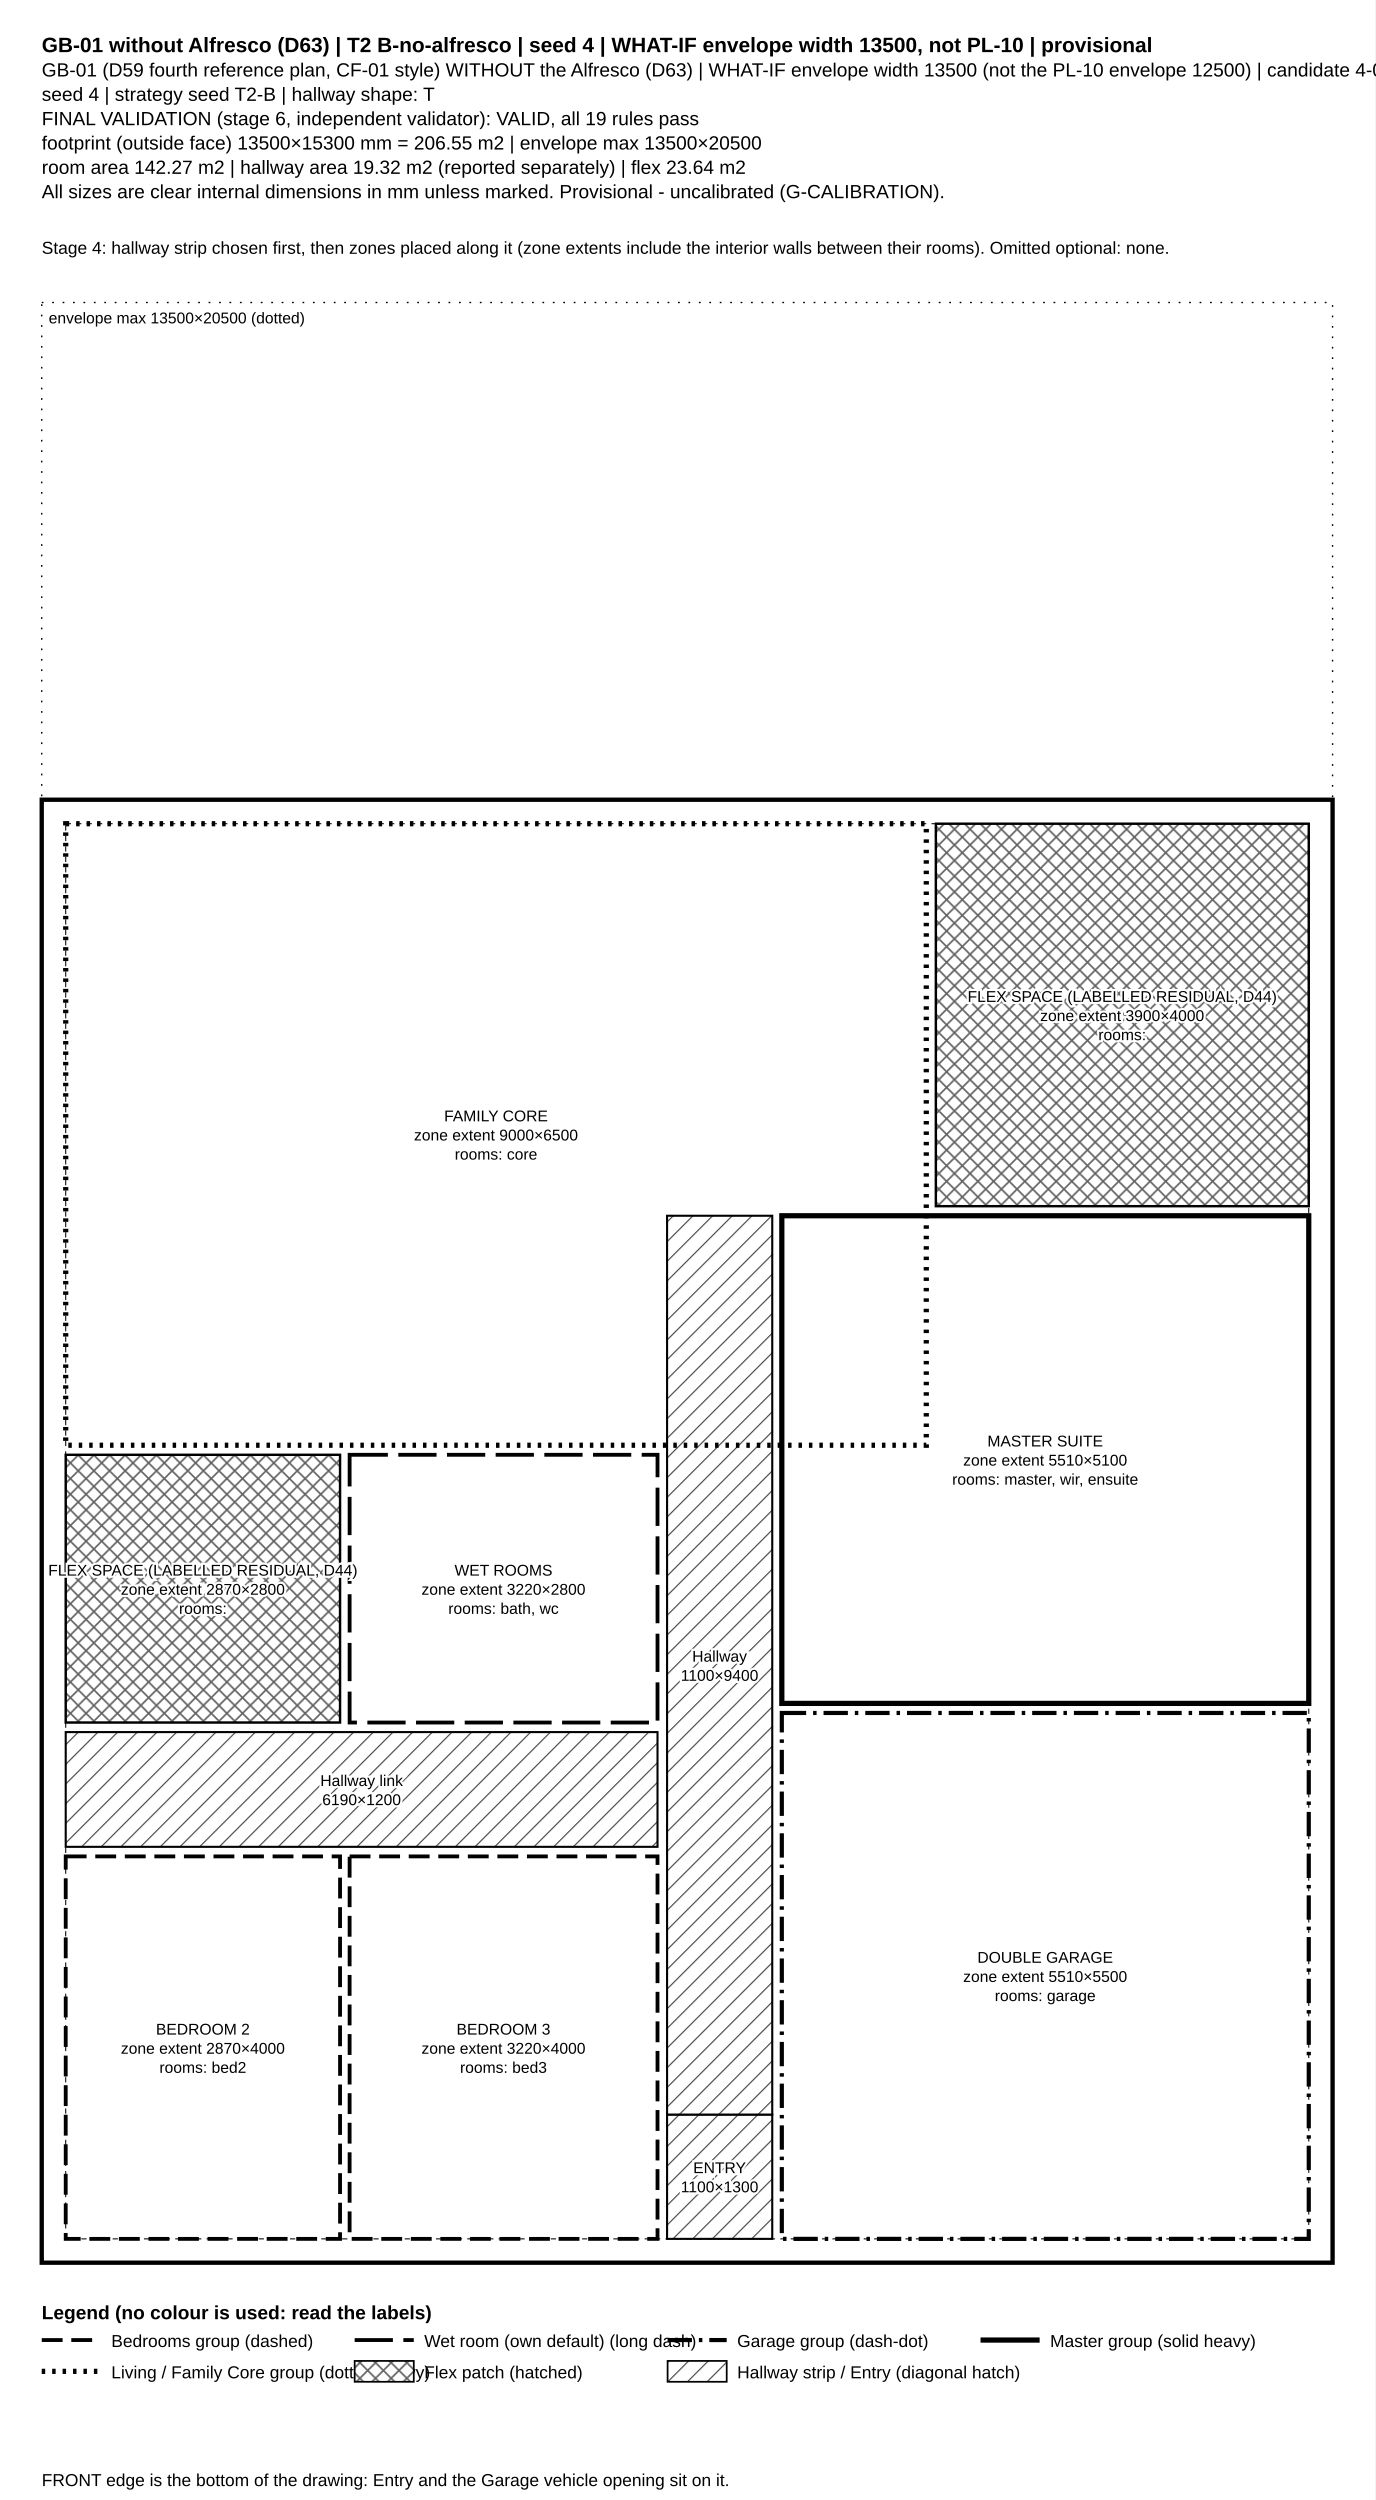
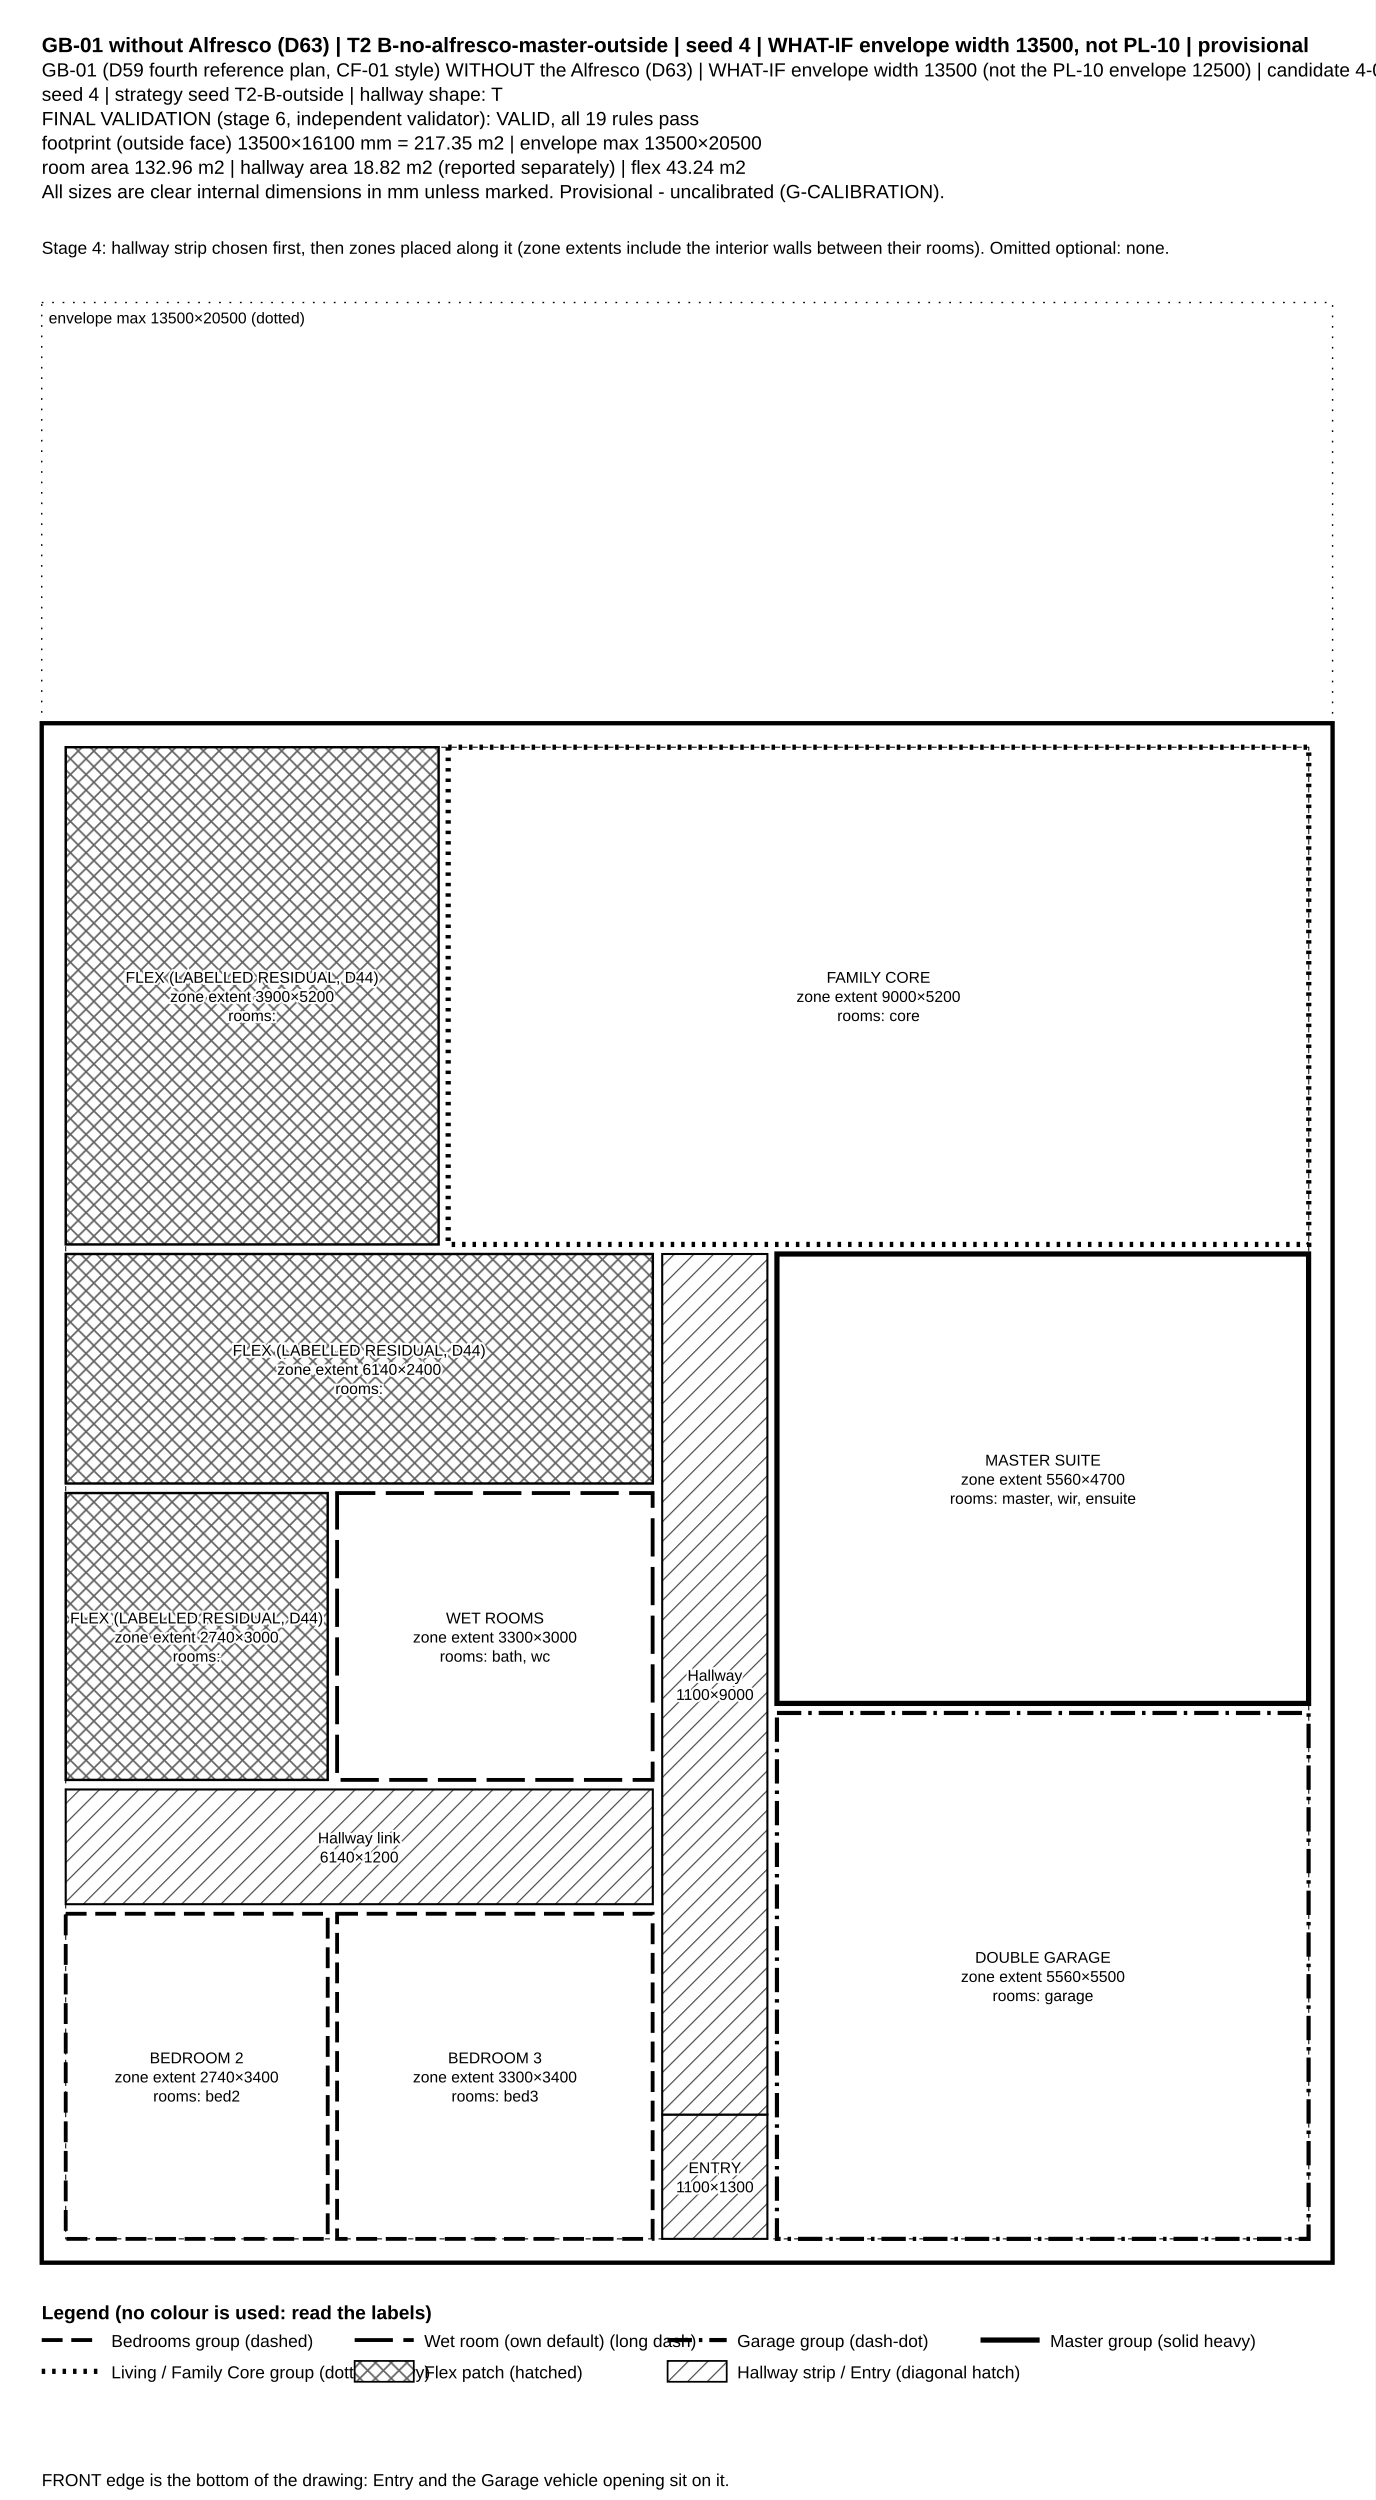
<svg xmlns="http://www.w3.org/2000/svg" width="791" height="1438" viewBox="0 0 791 1438" font-family="Arial, Helvetica, sans-serif">
  <rect width="100%" height="100%" fill="#fff" />
  <defs>
    <pattern id="hall" width="8" height="8" patternUnits="userSpaceOnUse" patternTransform="rotate(45)">
      <rect width="8" height="8" fill="#fff" />
      <line x1="0" y1="0" x2="0" y2="8" stroke="#555" stroke-width="1.4" />
    </pattern>
    <pattern id="flex" width="9" height="9" patternUnits="userSpaceOnUse">
      <rect width="9" height="9" fill="#fff" />
      <path d="M0 0L9 9M9 0L0 9" stroke="#666" stroke-width="1" />
    </pattern>
    <pattern id="wall" width="4" height="4" patternUnits="userSpaceOnUse">
      <rect width="4" height="4" fill="#222" />
    </pattern>
  </defs>
-   <text x="24" y="30" font-size="12" font-weight="bold" fill="#000">GB-01 without Alfresco (D63) | T2 B-no-alfresco | seed 4 | WHAT-IF envelope width 13500, not PL-10 | provisional</text>
+   <text x="24" y="30" font-size="12" font-weight="bold" fill="#000">GB-01 without Alfresco (D63) | T2 B-no-alfresco-master-outside | seed 4 | WHAT-IF envelope width 13500, not PL-10 | provisional</text>
  <text x="24" y="44" font-size="11" font-weight="normal" fill="#000">GB-01 (D59 fourth reference plan, CF-01 style) WITHOUT the Alfresco (D63) | WHAT-IF envelope width 13500 (not the PL-10 envelope 12500)   |   candidate 4-0   |   STAGE 4 of the real generator output</text>
-   <text x="24" y="58" font-size="11" font-weight="normal" fill="#000">seed 4   |   strategy seed T2-B   |   hallway shape: T</text>
+   <text x="24" y="58" font-size="11" font-weight="normal" fill="#000">seed 4   |   strategy seed T2-B-outside   |   hallway shape: T</text>
  <text x="24" y="72" font-size="11" font-weight="normal" fill="#000">FINAL VALIDATION (stage 6, independent validator): VALID, all 19 rules pass</text>
-   <text x="24" y="86" font-size="11" font-weight="normal" fill="#000">footprint (outside face) 13500×15300 mm = 206.55 m2 | envelope max 13500×20500</text>
-   <text x="24" y="100" font-size="11" font-weight="normal" fill="#000">room area 142.27 m2 | hallway area 19.32 m2 (reported separately) | flex 23.64 m2</text>
+   <text x="24" y="86" font-size="11" font-weight="normal" fill="#000">footprint (outside face) 13500×16100 mm = 217.35 m2 | envelope max 13500×20500</text>
+   <text x="24" y="100" font-size="11" font-weight="normal" fill="#000">room area 132.96 m2 | hallway area 18.82 m2 (reported separately) | flex 43.24 m2</text>
  <text x="24" y="114" font-size="11" font-weight="normal" fill="#000">All sizes are clear internal dimensions in mm unless marked. Provisional - uncalibrated (G-CALIBRATION).</text>
  <rect x="24.0" y="174.0" width="742.5" height="1127.5" fill="none" stroke="#000" stroke-width="0.8" stroke-dasharray="1 5" />
  <text x="28" y="186" font-size="9">envelope max 13500×20500 (dotted)</text>
-   <rect x="24.0" y="460.0" width="742.5" height="841.5" fill="none" stroke="#000" stroke-width="2.5" />
-   <rect x="37.8" y="473.8" width="715.0" height="814.0" fill="none" stroke="#000" stroke-width="0.6" stroke-dasharray="3 3" />
-   <rect x="383.7" y="1216.3" width="60.5" height="71.5" fill="url(#hall)" stroke="#000" stroke-width="1.2" />
-   <text x="413.9" y="1250.0" font-size="9" text-anchor="middle" fill="#000" stroke="#fff" stroke-width="2.5" paint-order="stroke">ENTRY</text>
-   <text x="413.9" y="1261.0" font-size="9" text-anchor="middle" fill="#000" stroke="#fff" stroke-width="2.5" paint-order="stroke">1100×1300</text>
-   <rect x="383.7" y="699.3" width="60.5" height="517.0" fill="url(#hall)" stroke="#000" stroke-width="1.2" />
-   <text x="413.9" y="955.8" font-size="9" text-anchor="middle" fill="#000" stroke="#fff" stroke-width="2.5" paint-order="stroke">Hallway</text>
-   <text x="413.9" y="966.8" font-size="9" text-anchor="middle" fill="#000" stroke="#fff" stroke-width="2.5" paint-order="stroke">1100×9400</text>
-   <rect x="37.8" y="996.3" width="340.4" height="66.0" fill="url(#hall)" stroke="#000" stroke-width="1.2" />
-   <text x="208.0" y="1027.3" font-size="9" text-anchor="middle" fill="#000" stroke="#fff" stroke-width="2.5" paint-order="stroke">Hallway link</text>
-   <text x="208.0" y="1038.3" font-size="9" text-anchor="middle" fill="#000" stroke="#fff" stroke-width="2.5" paint-order="stroke">6190×1200</text>
-   <rect x="37.8" y="1067.8" width="157.8" height="220.0" fill="none" stroke="#000" stroke-width="2.2" stroke-dasharray="12 5" />
-   <text x="116.7" y="1170.3" font-size="9" text-anchor="middle" fill="#000" stroke="#fff" stroke-width="2.5" paint-order="stroke">BEDROOM 2</text>
-   <text x="116.7" y="1181.3" font-size="9" text-anchor="middle" fill="#000" stroke="#fff" stroke-width="2.5" paint-order="stroke">zone extent 2870×4000</text>
-   <text x="116.7" y="1192.3" font-size="9" text-anchor="middle" fill="#000" stroke="#fff" stroke-width="2.5" paint-order="stroke">rooms: bed2</text>
-   <rect x="201.1" y="1067.8" width="177.1" height="220.0" fill="none" stroke="#000" stroke-width="2.2" stroke-dasharray="12 5" />
-   <text x="289.6" y="1170.3" font-size="9" text-anchor="middle" fill="#000" stroke="#fff" stroke-width="2.5" paint-order="stroke">BEDROOM 3</text>
-   <text x="289.6" y="1181.3" font-size="9" text-anchor="middle" fill="#000" stroke="#fff" stroke-width="2.5" paint-order="stroke">zone extent 3220×4000</text>
-   <text x="289.6" y="1192.3" font-size="9" text-anchor="middle" fill="#000" stroke="#fff" stroke-width="2.5" paint-order="stroke">rooms: bed3</text>
-   <rect x="201.1" y="836.8" width="177.1" height="154.0" fill="none" stroke="#000" stroke-width="2.2" stroke-dasharray="22 6" />
-   <text x="289.6" y="906.3" font-size="9" text-anchor="middle" fill="#000" stroke="#fff" stroke-width="2.5" paint-order="stroke">WET ROOMS</text>
-   <text x="289.6" y="917.3" font-size="9" text-anchor="middle" fill="#000" stroke="#fff" stroke-width="2.5" paint-order="stroke">zone extent 3220×2800</text>
-   <text x="289.6" y="928.3" font-size="9" text-anchor="middle" fill="#000" stroke="#fff" stroke-width="2.5" paint-order="stroke">rooms: bath, wc</text>
-   <rect x="449.7" y="985.3" width="303.1" height="302.5" fill="none" stroke="#000" stroke-width="2.4" stroke-dasharray="14 4 2 4" />
-   <text x="601.2" y="1129.0" font-size="9" text-anchor="middle" fill="#000" stroke="#fff" stroke-width="2.5" paint-order="stroke">DOUBLE GARAGE</text>
-   <text x="601.2" y="1140.0" font-size="9" text-anchor="middle" fill="#000" stroke="#fff" stroke-width="2.5" paint-order="stroke">zone extent 5510×5500</text>
-   <text x="601.2" y="1151.0" font-size="9" text-anchor="middle" fill="#000" stroke="#fff" stroke-width="2.5" paint-order="stroke">rooms: garage</text>
-   <rect x="449.7" y="699.3" width="303.1" height="280.5" fill="none" stroke="#000" stroke-width="3" />
-   <text x="601.2" y="832.0" font-size="9" text-anchor="middle" fill="#000" stroke="#fff" stroke-width="2.5" paint-order="stroke">MASTER SUITE</text>
-   <text x="601.2" y="843.0" font-size="9" text-anchor="middle" fill="#000" stroke="#fff" stroke-width="2.5" paint-order="stroke">zone extent 5510×5100</text>
-   <text x="601.2" y="854.0" font-size="9" text-anchor="middle" fill="#000" stroke="#fff" stroke-width="2.5" paint-order="stroke">rooms: master, wir, ensuite</text>
-   <rect x="37.8" y="473.8" width="495.0" height="357.5" fill="none" stroke="#000" stroke-width="3" stroke-dasharray="2 4" />
-   <text x="285.3" y="645.0" font-size="9" text-anchor="middle" fill="#000" stroke="#fff" stroke-width="2.5" paint-order="stroke">FAMILY CORE</text>
-   <text x="285.3" y="656.0" font-size="9" text-anchor="middle" fill="#000" stroke="#fff" stroke-width="2.5" paint-order="stroke">zone extent 9000×6500</text>
-   <text x="285.3" y="667.0" font-size="9" text-anchor="middle" fill="#000" stroke="#fff" stroke-width="2.5" paint-order="stroke">rooms: core</text>
-   <rect x="37.8" y="836.8" width="157.8" height="154.0" fill="url(#flex)" stroke="#000" stroke-width="1.4" />
-   <text x="116.7" y="906.3" font-size="9" text-anchor="middle" fill="#000" stroke="#fff" stroke-width="2.5" paint-order="stroke">FLEX SPACE (LABELLED RESIDUAL, D44)</text>
-   <text x="116.7" y="917.3" font-size="9" text-anchor="middle" fill="#000" stroke="#fff" stroke-width="2.5" paint-order="stroke">zone extent 2870×2800</text>
-   <text x="116.7" y="928.3" font-size="9" text-anchor="middle" fill="#000" stroke="#fff" stroke-width="2.5" paint-order="stroke">rooms: </text>
-   <rect x="538.3" y="473.8" width="214.5" height="220.0" fill="url(#flex)" stroke="#000" stroke-width="1.4" />
-   <text x="645.5" y="576.3" font-size="9" text-anchor="middle" fill="#000" stroke="#fff" stroke-width="2.5" paint-order="stroke">FLEX SPACE (LABELLED RESIDUAL, D44)</text>
-   <text x="645.5" y="587.3" font-size="9" text-anchor="middle" fill="#000" stroke="#fff" stroke-width="2.5" paint-order="stroke">zone extent 3900×4000</text>
-   <text x="645.5" y="598.3" font-size="9" text-anchor="middle" fill="#000" stroke="#fff" stroke-width="2.5" paint-order="stroke">rooms: </text>
+   <rect x="24.0" y="416.0" width="742.5" height="885.5" fill="none" stroke="#000" stroke-width="2.5" />
+   <rect x="37.8" y="429.8" width="715.0" height="858.0" fill="none" stroke="#000" stroke-width="0.6" stroke-dasharray="3 3" />
+   <rect x="380.9" y="1216.3" width="60.5" height="71.5" fill="url(#hall)" stroke="#000" stroke-width="1.2" />
+   <text x="411.2" y="1250.0" font-size="9" text-anchor="middle" fill="#000" stroke="#fff" stroke-width="2.5" paint-order="stroke">ENTRY</text>
+   <text x="411.2" y="1261.0" font-size="9" text-anchor="middle" fill="#000" stroke="#fff" stroke-width="2.5" paint-order="stroke">1100×1300</text>
+   <rect x="380.9" y="721.3" width="60.5" height="495.0" fill="url(#hall)" stroke="#000" stroke-width="1.2" />
+   <text x="411.2" y="966.8" font-size="9" text-anchor="middle" fill="#000" stroke="#fff" stroke-width="2.5" paint-order="stroke">Hallway</text>
+   <text x="411.2" y="977.8" font-size="9" text-anchor="middle" fill="#000" stroke="#fff" stroke-width="2.5" paint-order="stroke">1100×9000</text>
+   <rect x="37.8" y="1029.3" width="337.7" height="66.0" fill="url(#hall)" stroke="#000" stroke-width="1.2" />
+   <text x="206.6" y="1060.3" font-size="9" text-anchor="middle" fill="#000" stroke="#fff" stroke-width="2.5" paint-order="stroke">Hallway link</text>
+   <text x="206.6" y="1071.3" font-size="9" text-anchor="middle" fill="#000" stroke="#fff" stroke-width="2.5" paint-order="stroke">6140×1200</text>
+   <rect x="37.8" y="1100.8" width="150.7" height="187.0" fill="none" stroke="#000" stroke-width="2.2" stroke-dasharray="12 5" />
+   <text x="113.1" y="1186.8" font-size="9" text-anchor="middle" fill="#000" stroke="#fff" stroke-width="2.5" paint-order="stroke">BEDROOM 2</text>
+   <text x="113.1" y="1197.8" font-size="9" text-anchor="middle" fill="#000" stroke="#fff" stroke-width="2.5" paint-order="stroke">zone extent 2740×3400</text>
+   <text x="113.1" y="1208.8" font-size="9" text-anchor="middle" fill="#000" stroke="#fff" stroke-width="2.5" paint-order="stroke">rooms: bed2</text>
+   <rect x="193.9" y="1100.8" width="181.5" height="187.0" fill="none" stroke="#000" stroke-width="2.2" stroke-dasharray="12 5" />
+   <text x="284.7" y="1186.8" font-size="9" text-anchor="middle" fill="#000" stroke="#fff" stroke-width="2.5" paint-order="stroke">BEDROOM 3</text>
+   <text x="284.7" y="1197.8" font-size="9" text-anchor="middle" fill="#000" stroke="#fff" stroke-width="2.5" paint-order="stroke">zone extent 3300×3400</text>
+   <text x="284.7" y="1208.8" font-size="9" text-anchor="middle" fill="#000" stroke="#fff" stroke-width="2.5" paint-order="stroke">rooms: bed3</text>
+   <rect x="193.9" y="858.8" width="181.5" height="165.0" fill="none" stroke="#000" stroke-width="2.2" stroke-dasharray="22 6" />
+   <text x="284.7" y="933.8" font-size="9" text-anchor="middle" fill="#000" stroke="#fff" stroke-width="2.5" paint-order="stroke">WET ROOMS</text>
+   <text x="284.7" y="944.8" font-size="9" text-anchor="middle" fill="#000" stroke="#fff" stroke-width="2.5" paint-order="stroke">zone extent 3300×3000</text>
+   <text x="284.7" y="955.8" font-size="9" text-anchor="middle" fill="#000" stroke="#fff" stroke-width="2.5" paint-order="stroke">rooms: bath, wc</text>
+   <rect x="446.9" y="985.3" width="305.8" height="302.5" fill="none" stroke="#000" stroke-width="2.4" stroke-dasharray="14 4 2 4" />
+   <text x="599.9" y="1129.0" font-size="9" text-anchor="middle" fill="#000" stroke="#fff" stroke-width="2.5" paint-order="stroke">DOUBLE GARAGE</text>
+   <text x="599.9" y="1140.0" font-size="9" text-anchor="middle" fill="#000" stroke="#fff" stroke-width="2.5" paint-order="stroke">zone extent 5560×5500</text>
+   <text x="599.9" y="1151.0" font-size="9" text-anchor="middle" fill="#000" stroke="#fff" stroke-width="2.5" paint-order="stroke">rooms: garage</text>
+   <rect x="446.9" y="721.3" width="305.8" height="258.5" fill="none" stroke="#000" stroke-width="3" />
+   <text x="599.9" y="843.0" font-size="9" text-anchor="middle" fill="#000" stroke="#fff" stroke-width="2.5" paint-order="stroke">MASTER SUITE</text>
+   <text x="599.9" y="854.0" font-size="9" text-anchor="middle" fill="#000" stroke="#fff" stroke-width="2.5" paint-order="stroke">zone extent 5560×4700</text>
+   <text x="599.9" y="865.0" font-size="9" text-anchor="middle" fill="#000" stroke="#fff" stroke-width="2.5" paint-order="stroke">rooms: master, wir, ensuite</text>
+   <rect x="257.8" y="429.8" width="495.0" height="286.0" fill="none" stroke="#000" stroke-width="3" stroke-dasharray="2 4" />
+   <text x="505.3" y="565.3" font-size="9" text-anchor="middle" fill="#000" stroke="#fff" stroke-width="2.5" paint-order="stroke">FAMILY CORE</text>
+   <text x="505.3" y="576.3" font-size="9" text-anchor="middle" fill="#000" stroke="#fff" stroke-width="2.5" paint-order="stroke">zone extent 9000×5200</text>
+   <text x="505.3" y="587.3" font-size="9" text-anchor="middle" fill="#000" stroke="#fff" stroke-width="2.5" paint-order="stroke">rooms: core</text>
+   <rect x="37.8" y="858.8" width="150.7" height="165.0" fill="url(#flex)" stroke="#000" stroke-width="1.4" />
+   <text x="113.1" y="933.8" font-size="9" text-anchor="middle" fill="#000" stroke="#fff" stroke-width="2.5" paint-order="stroke">FLEX (LABELLED RESIDUAL, D44)</text>
+   <text x="113.1" y="944.8" font-size="9" text-anchor="middle" fill="#000" stroke="#fff" stroke-width="2.5" paint-order="stroke">zone extent 2740×3000</text>
+   <text x="113.1" y="955.8" font-size="9" text-anchor="middle" fill="#000" stroke="#fff" stroke-width="2.5" paint-order="stroke">rooms: </text>
+   <rect x="37.8" y="721.3" width="337.7" height="132.0" fill="url(#flex)" stroke="#000" stroke-width="1.4" />
+   <text x="206.6" y="779.8" font-size="9" text-anchor="middle" fill="#000" stroke="#fff" stroke-width="2.5" paint-order="stroke">FLEX (LABELLED RESIDUAL, D44)</text>
+   <text x="206.6" y="790.8" font-size="9" text-anchor="middle" fill="#000" stroke="#fff" stroke-width="2.5" paint-order="stroke">zone extent 6140×2400</text>
+   <text x="206.6" y="801.8" font-size="9" text-anchor="middle" fill="#000" stroke="#fff" stroke-width="2.5" paint-order="stroke">rooms: </text>
+   <rect x="37.8" y="429.8" width="214.5" height="286.0" fill="url(#flex)" stroke="#000" stroke-width="1.4" />
+   <text x="145.0" y="565.3" font-size="9" text-anchor="middle" fill="#000" stroke="#fff" stroke-width="2.5" paint-order="stroke">FLEX (LABELLED RESIDUAL, D44)</text>
+   <text x="145.0" y="576.3" font-size="9" text-anchor="middle" fill="#000" stroke="#fff" stroke-width="2.5" paint-order="stroke">zone extent 3900×5200</text>
+   <text x="145.0" y="587.3" font-size="9" text-anchor="middle" fill="#000" stroke="#fff" stroke-width="2.5" paint-order="stroke">rooms: </text>
  <text x="24" y="146" font-size="10">Stage 4: hallway strip chosen first, then zones placed along it (zone extents include the interior walls between their rooms). Omitted optional: none.</text>
  <text x="24" y="1334" font-size="11" font-weight="bold">Legend (no colour is used: read the labels)</text>
  <line x1="24" y1="1346" x2="58" y2="1346" stroke="#000" stroke-width="2.2" stroke-dasharray="12 5" />
  <text x="64" y="1350" font-size="10">Bedrooms group (dashed)</text>
  <line x1="204" y1="1346" x2="238" y2="1346" stroke="#000" stroke-width="2.2" stroke-dasharray="22 6" />
  <text x="244" y="1350" font-size="10">Wet room (own default) (long dash)</text>
  <line x1="384" y1="1346" x2="418" y2="1346" stroke="#000" stroke-width="2.4" stroke-dasharray="14 4 2 4" />
  <text x="424" y="1350" font-size="10">Garage group (dash-dot)</text>
  <line x1="564" y1="1346" x2="598" y2="1346" stroke="#000" stroke-width="3" />
  <text x="604" y="1350" font-size="10">Master group (solid heavy)</text>
  <line x1="24" y1="1364" x2="58" y2="1364" stroke="#000" stroke-width="3" stroke-dasharray="2 4" />
  <text x="64" y="1368" font-size="10">Living / Family Core group (dotted heavy)</text>
  <rect x="204" y="1358" width="34" height="12" fill="url(#flex)" stroke="#000" stroke-width="1" />
  <text x="244" y="1368" font-size="10">Flex patch (hatched)</text>
  <rect x="384" y="1358" width="34" height="12" fill="url(#hall)" stroke="#000" stroke-width="1" />
  <text x="424" y="1368" font-size="10">Hallway strip / Entry (diagonal hatch)</text>
  <text x="24" y="1430" font-size="10">FRONT edge is the bottom of the drawing: Entry and the Garage vehicle opening sit on it.</text>
</svg>
